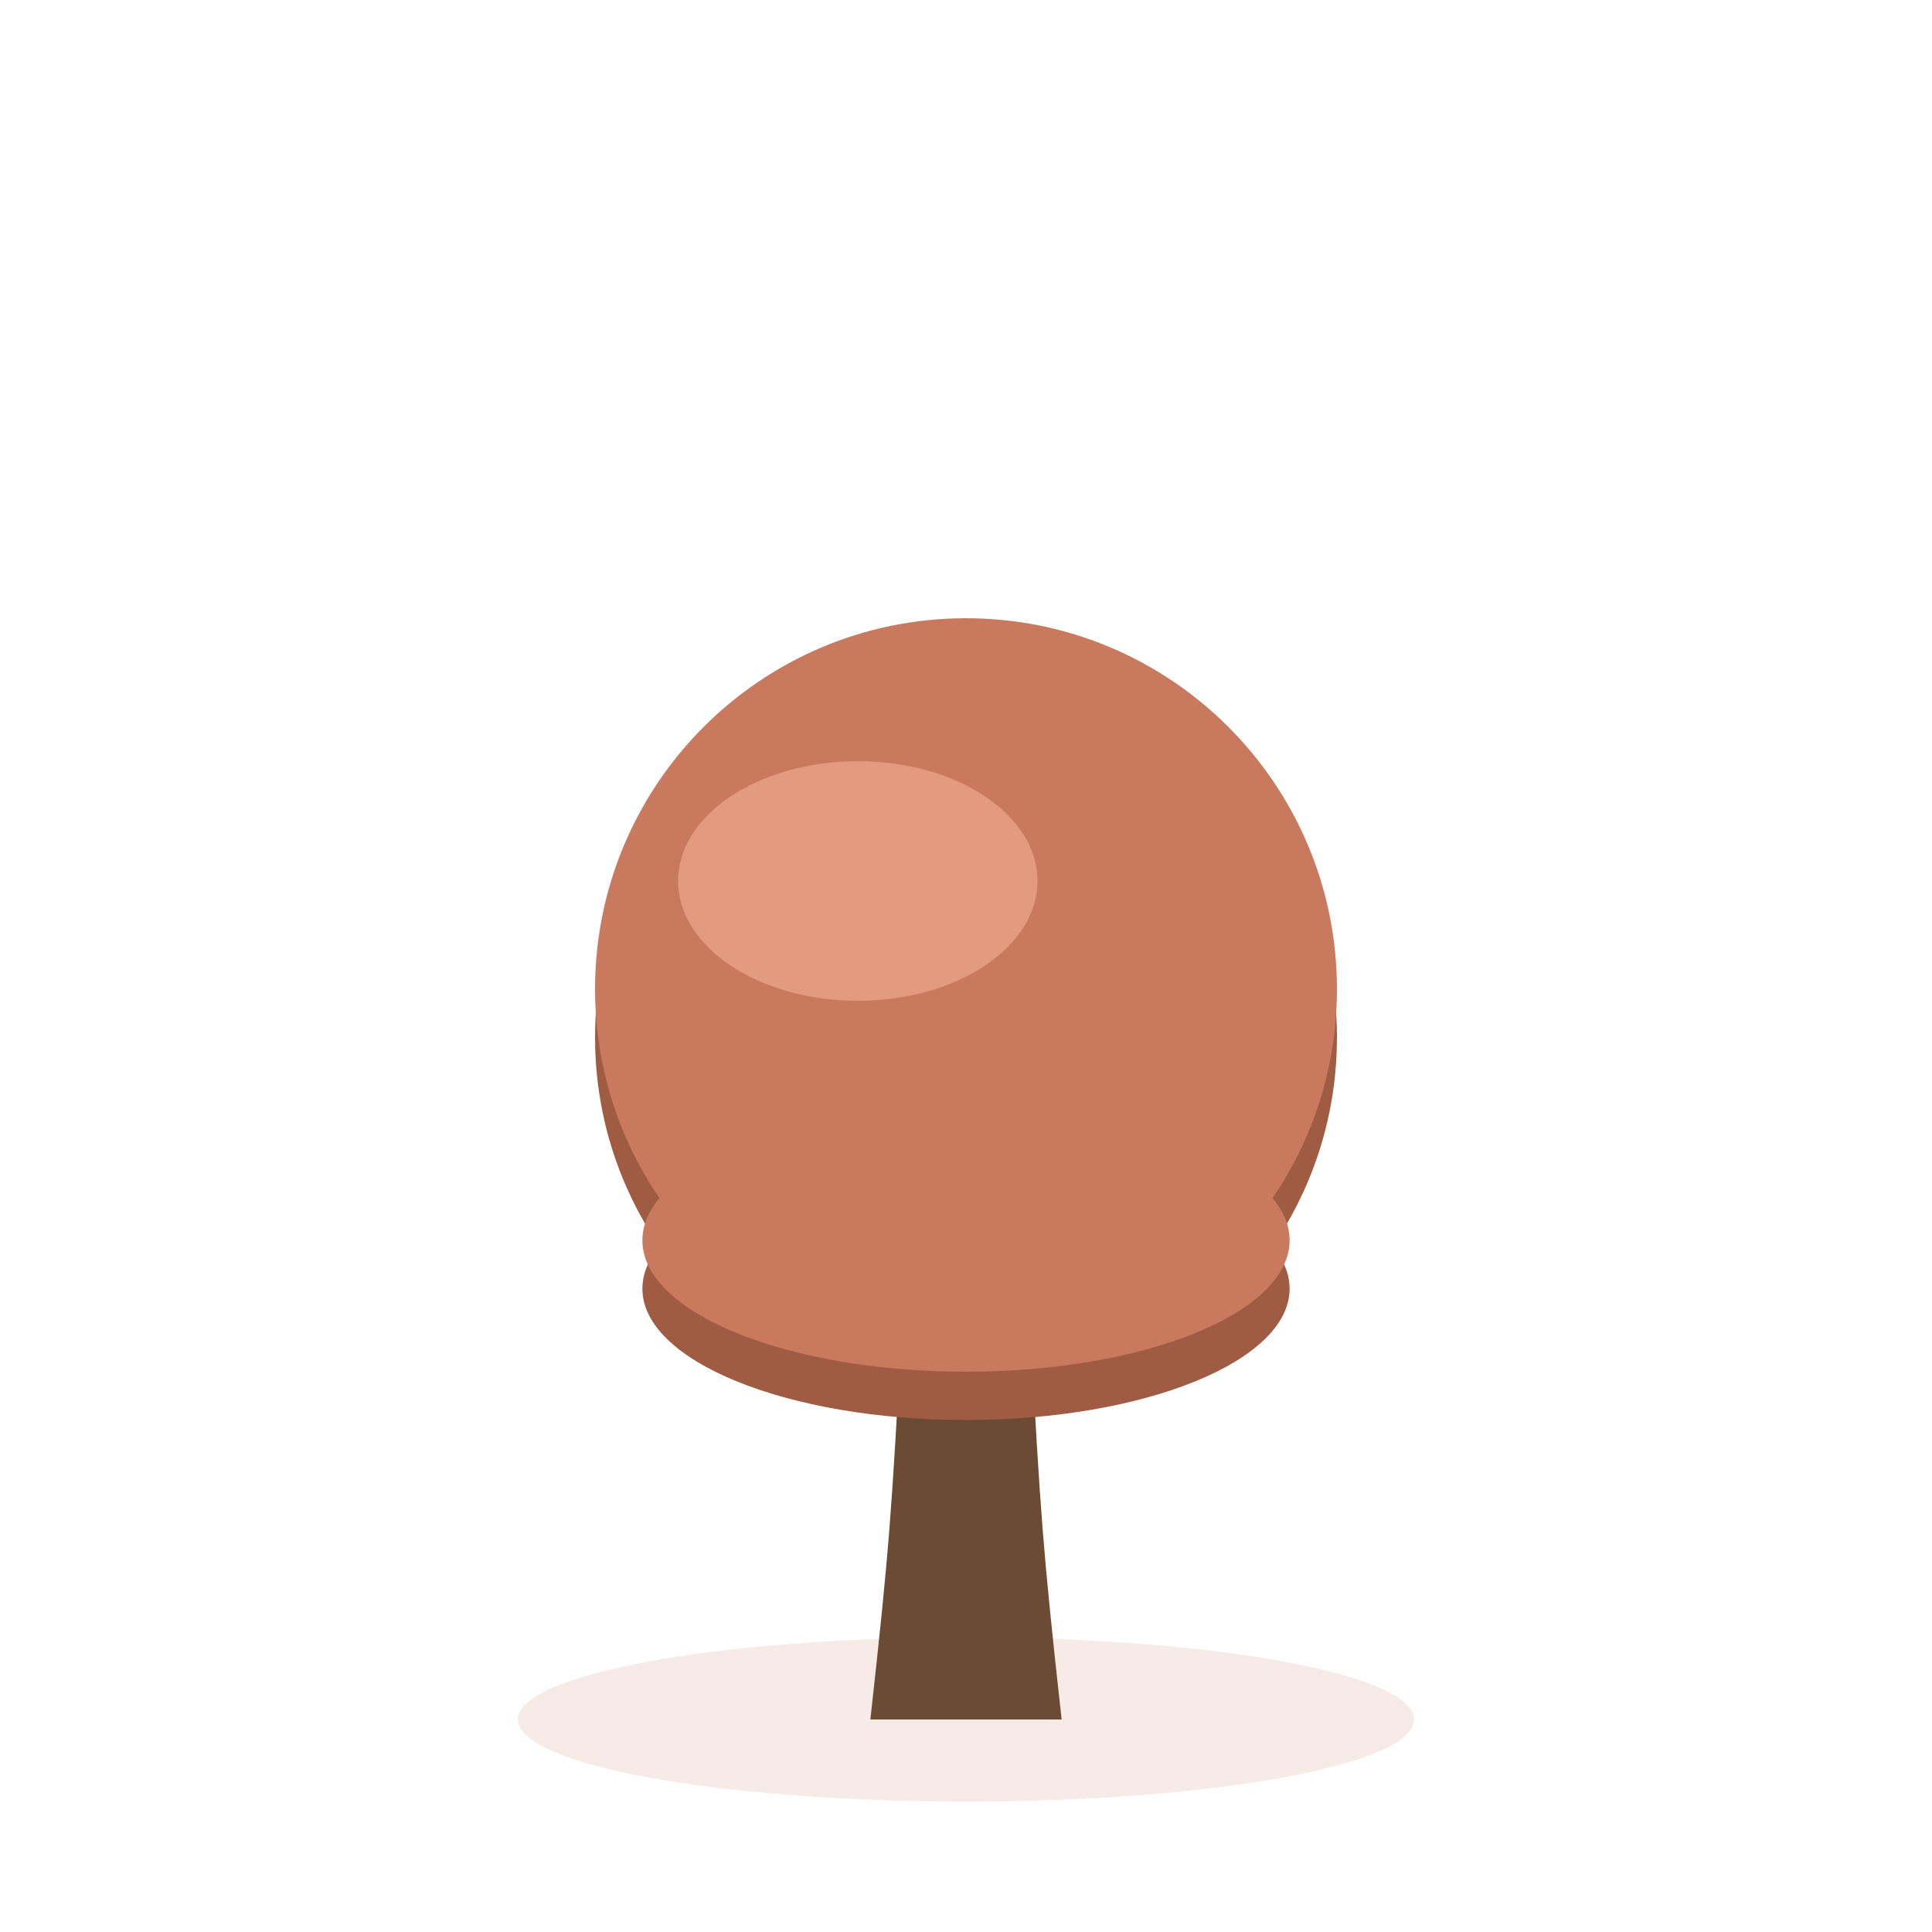
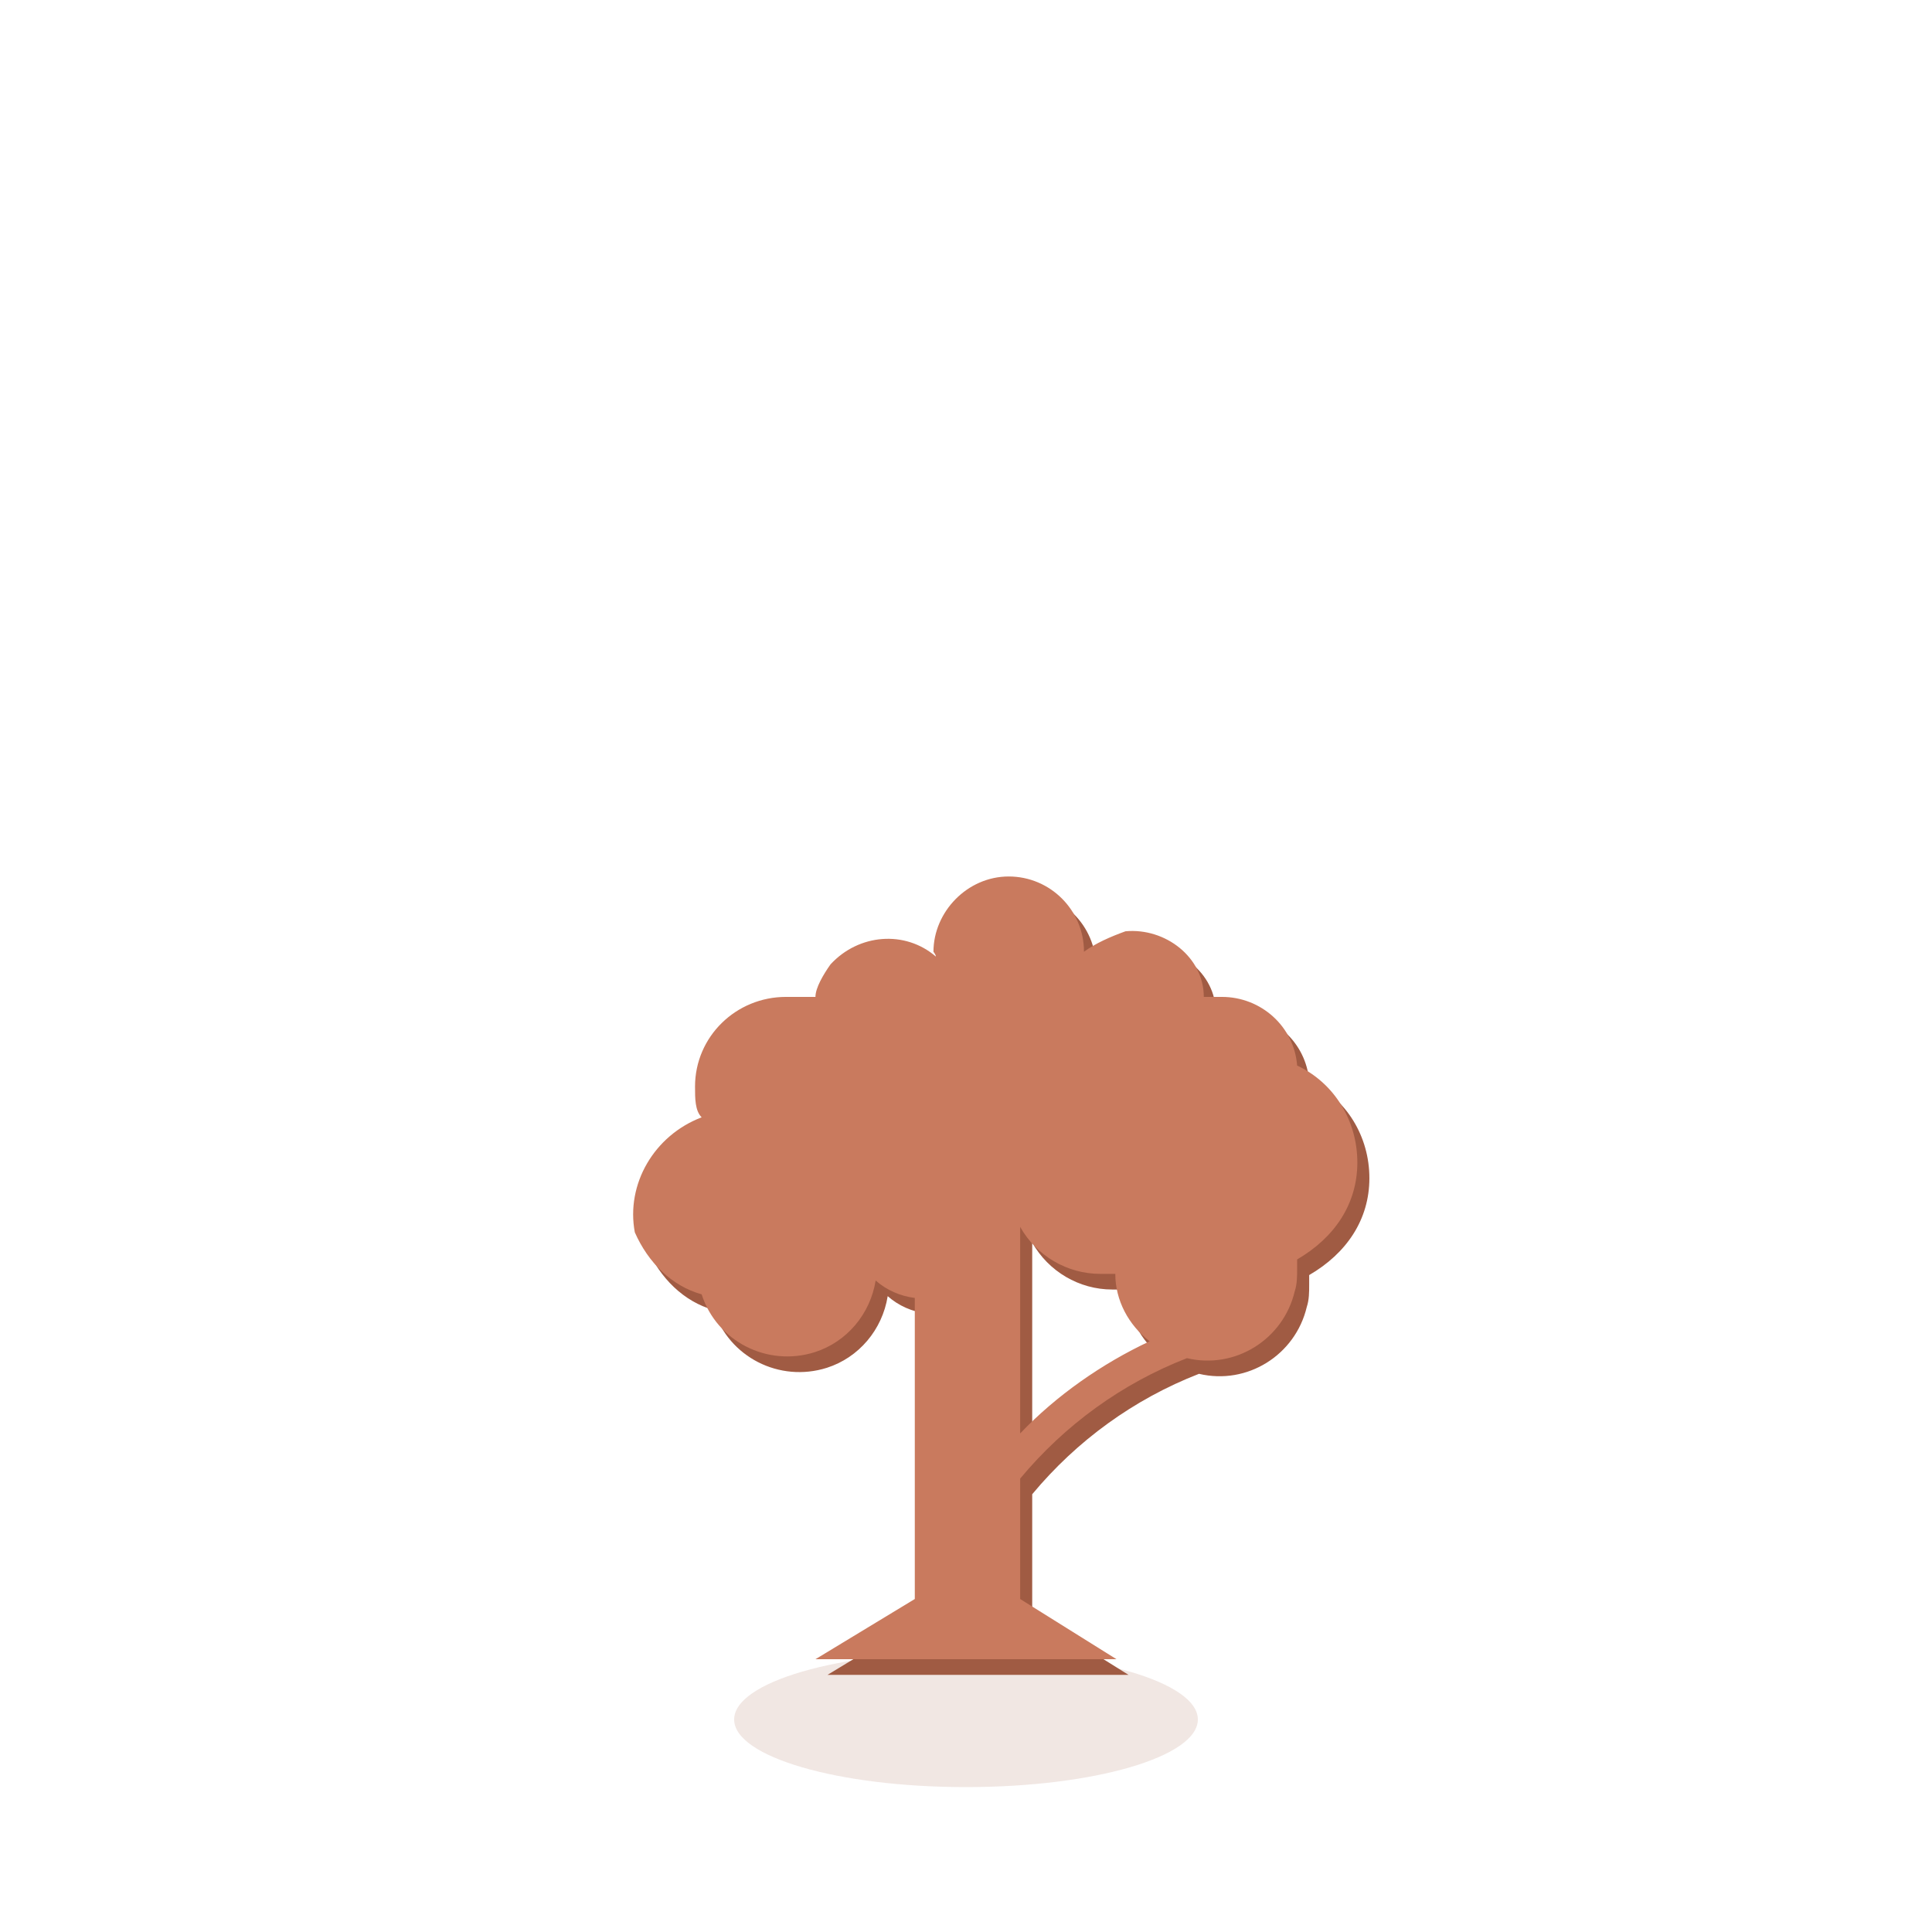
- <svg xmlns="http://www.w3.org/2000/svg" viewBox="0 0 200 200" width="200" height="200" role="img" aria-label="food tree, sapling stage">
-   <ellipse cx="100" cy="178" rx="46.4" ry="8.5" fill="#C97A5E" opacity="0.15" />
-   <path d="M 90.1 178 C 92.1 160 92.3 156.4 93.3 138.4 L 106.7 138.4 C 107.7 156.4 107.9 160 109.9 178 Z" fill="#6B4B33" />
-   <path d="M 61.6 107.4 A 38.4 38.4 0 1 0 138.4 107.4 A 38.4 38.4 0 1 0 61.6 107.4 Z M 66.5 133.4 A 33.5 13.6 0 1 0 133.5 133.4 A 33.5 13.6 0 1 0 66.5 133.4 Z" fill="#A05B43" />
-   <path d="M 61.6 102.4 A 38.4 38.4 0 1 0 138.4 102.4 A 38.4 38.4 0 1 0 61.6 102.4 Z M 66.5 128.4 A 33.5 13.6 0 1 0 133.5 128.4 A 33.5 13.6 0 1 0 66.5 128.4 Z" fill="#C97A5E" />
-   <ellipse cx="88.8" cy="91.2" rx="18.6" ry="12.4" fill="#E39A7E" />
+ <svg xmlns="http://www.w3.org/2000/svg" viewBox="0 0 200 200">
+   <ellipse cx="100" cy="178" rx="24" ry="7" fill="#A05B43" opacity="0.15" />
+   <g transform="translate(53.25 84.50) scale(6.233)">
+     <path d="M14 5.75c0-.69-.38-1.32-1-1.61c-.05-.65-.6-1.14-1.25-1.14h-.3c0-.66-.64-1.15-1.3-1.09c-.25.09-.5.2-.69.34C9.46 1.56 8.9 1 8.21 1s-1.25.59-1.25 1.25c0 0 .04.05.04.08c-.51-.44-1.28-.38-1.75.13c-.12.17-.25.39-.25.54h-.49C3.68 3 3 3.66 3 4.49c0 .2 0 .4.11.51c-.79.3-1.26 1.11-1.11 1.91c.22.5.61.89 1.11 1.03c.25.78 1.09 1.21 1.88.96c.53-.17.92-.63 1.01-1.19c.18.16.41.26.65.29v5L5 14h5l-1.6-1v-2c.74-.89 1.69-1.58 2.77-2c.8.19 1.6-.31 1.79-1.11c.04-.12.04-.25.04-.37v-.16c.62-.36 1-.92 1-1.61m-5.6 4.5V6.82c.27.48.78.78 1.33.78h.25c0 .44.22.85.57 1.12c-.79.37-1.55.9-2.15 1.53" fill="#A05B43" transform="translate(0.20 0.26)" />
+     <path d="M14 5.75c0-.69-.38-1.32-1-1.61c-.05-.65-.6-1.14-1.25-1.14h-.3c0-.66-.64-1.15-1.3-1.09c-.25.09-.5.2-.69.34C9.46 1.56 8.9 1 8.21 1s-1.25.59-1.25 1.25c0 0 .04.05.04.08c-.51-.44-1.28-.38-1.75.13c-.12.17-.25.39-.25.54h-.49C3.68 3 3 3.66 3 4.49c0 .2 0 .4.11.51c-.79.3-1.26 1.11-1.11 1.91c.22.5.61.89 1.11 1.03c.25.78 1.09 1.21 1.88.96c.53-.17.92-.63 1.01-1.19c.18.16.41.26.65.29v5L5 14h5l-1.6-1v-2c.74-.89 1.69-1.58 2.77-2c.8.19 1.6-.31 1.79-1.11c.04-.12.04-.25.04-.37v-.16c.62-.36 1-.92 1-1.61m-5.6 4.5V6.82c.27.48.78.78 1.33.78h.25c0 .44.22.85.57 1.12c-.79.37-1.55.9-2.15 1.53" fill="#C97A5E" />
+   </g>
</svg>
